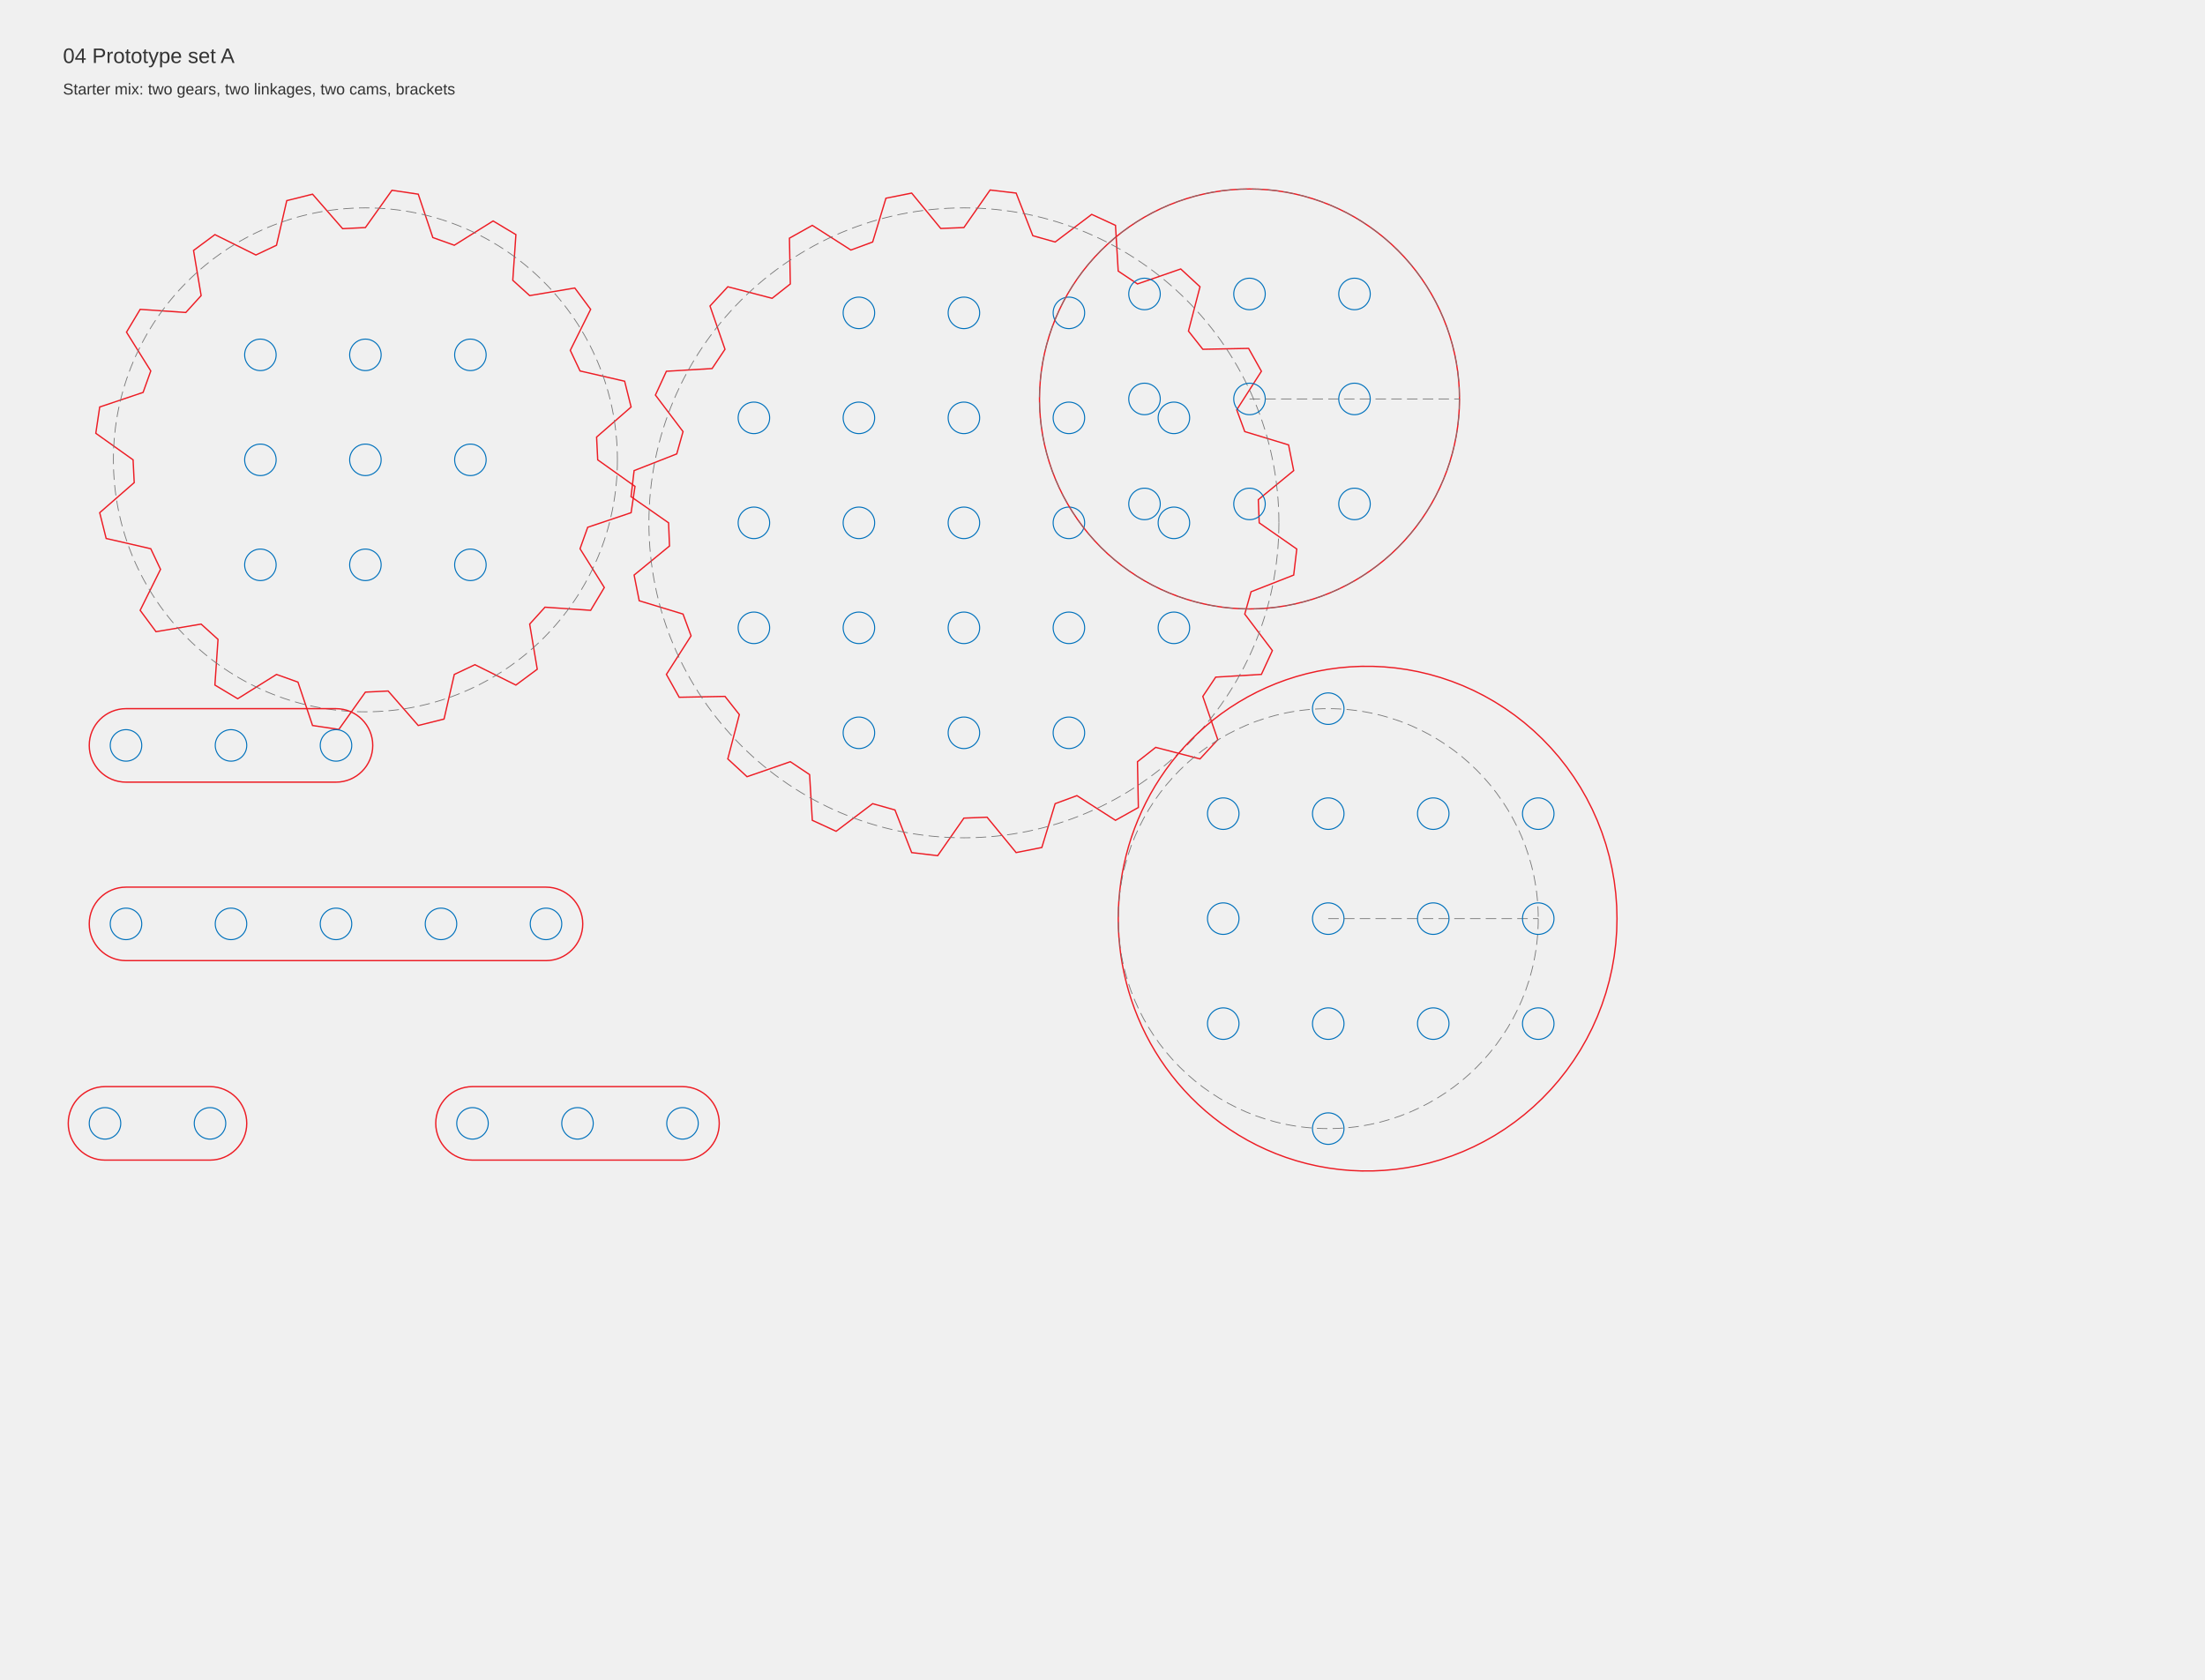
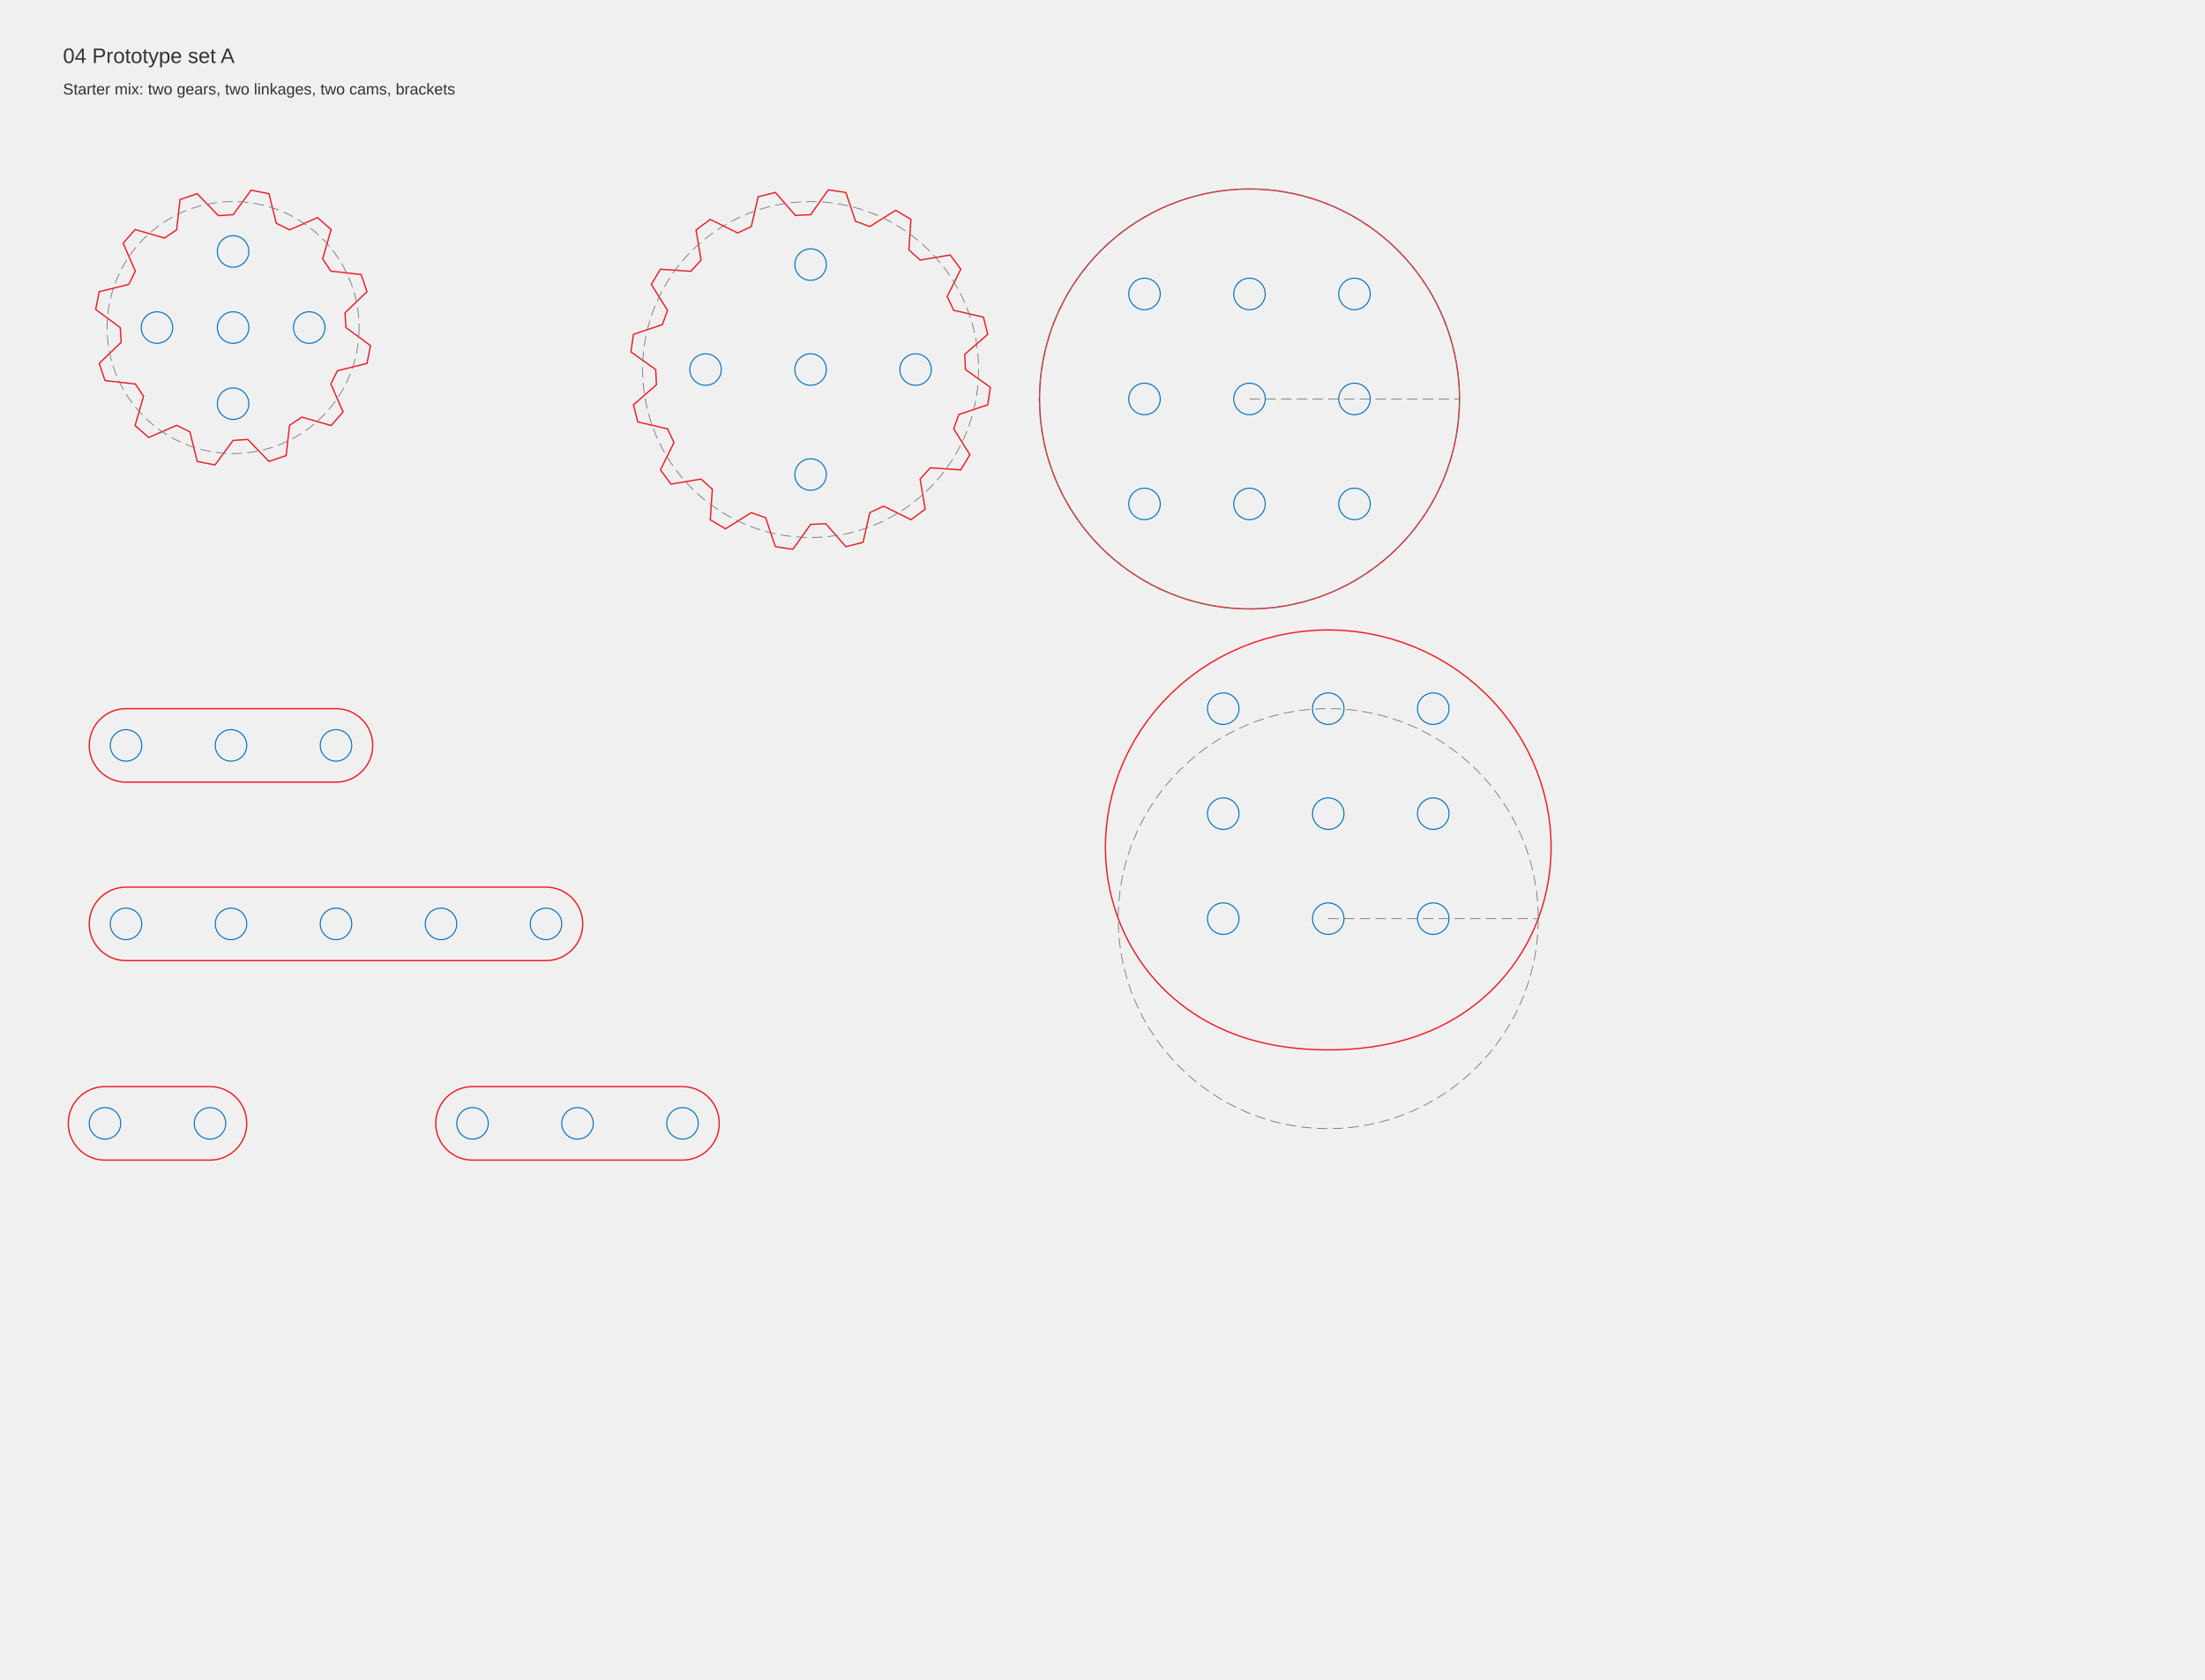
<svg xmlns="http://www.w3.org/2000/svg" version="1.1" width="420mm" height="320mm" viewBox="0 0 420 320" data-profile-key="motionsmith-ms4n" data-grid-pitch-mm="20" data-hole-diameter-mm="6">
  <defs>
    <style>
      .cut { fill: none; stroke: #ed1c24; stroke-width: 0.25; stroke-miterlimit: 10; }
      .drill { fill: none; stroke: #0071bc; stroke-width: 0.2; stroke-miterlimit: 10; }
      .score { fill: none; stroke: #777777; stroke-width: 0.15; stroke-dasharray: 2 1; }
      .label { fill: #333333; font-family: Arial, Helvetica, sans-serif; font-size: 4px; }
      .tiny { fill: #333333; font-family: Arial, Helvetica, sans-serif; font-size: 3px; }
      .paper { fill: #ffffff; stroke: none; }
    </style>
  </defs>
  <text x="12" y="12" class="label" text-anchor="start">04 Prototype set A</text>
  <text x="12" y="18" class="tiny" text-anchor="start">Starter mix: two gears, two linkages, two cams, brackets</text>
  <g transform="translate(10 28)">
-     <path d="M 103.85 59.6 L 110.952 64.658 L 110.209 69.667 L 101.945 72.445 L 100.482 76.534 L 105.107 83.924 L 102.504 88.267 L 93.806 87.672 L 90.889 90.889 L 92.335 99.487 L 88.267 102.504 L 80.459 98.625 L 76.534 100.482 L 74.579 108.978 L 69.667 110.209 L 63.937 103.637 L 59.6 103.85 L 54.542 110.952 L 49.533 110.209 L 46.755 101.945 L 42.666 100.482 L 35.276 105.107 L 30.933 102.504 L 31.528 93.806 L 28.311 90.889 L 19.713 92.335 L 16.696 88.267 L 20.575 80.459 L 18.718 76.534 L 10.222 74.579 L 8.991 69.667 L 15.563 63.937 L 15.35 59.6 L 8.248 54.542 L 8.991 49.533 L 17.255 46.755 L 18.718 42.666 L 14.093 35.276 L 16.696 30.933 L 25.394 31.528 L 28.311 28.311 L 26.865 19.713 L 30.933 16.696 L 38.741 20.575 L 42.666 18.718 L 44.621 10.222 L 49.533 8.991 L 55.263 15.563 L 59.6 15.35 L 64.658 8.248 L 69.667 8.991 L 72.445 17.255 L 76.534 18.718 L 83.924 14.093 L 88.267 16.696 L 87.672 25.394 L 90.889 28.311 L 99.487 26.865 L 102.504 30.933 L 98.625 38.741 L 100.482 42.666 L 108.978 44.621 L 110.209 49.533 L 103.637 55.263 Z" class="cut gear-outline" data-teeth="16" data-pitch-radius-mm="48" data-root-radius-mm="44.25" data-outer-radius-mm="51.6" />
+     <path d="M 55.9 34.4 L 60.574 37.846 L 59.9 41.233 L 54.263 42.628 L 53.02 45.15 L 55.345 50.471 L 53.068 53.068 L 47.488 51.457 L 45.15 53.02 L 44.503 58.79 L 41.233 59.9 L 37.206 55.716 L 34.4 55.9 L 30.954 60.574 L 27.567 59.9 L 26.172 54.263 L 23.65 53.02 L 18.329 55.345 L 15.732 53.068 L 17.343 47.488 L 15.78 45.15 L 10.01 44.503 L 8.9 41.233 L 13.084 37.206 L 12.9 34.4 L 8.226 30.954 L 8.9 27.567 L 14.537 26.172 L 15.78 23.65 L 13.455 18.329 L 15.732 15.732 L 21.312 17.343 L 23.65 15.78 L 24.297 10.01 L 27.567 8.9 L 31.594 13.084 L 34.4 12.9 L 37.846 8.226 L 41.233 8.9 L 42.628 14.537 L 45.15 15.78 L 50.471 13.455 L 53.068 15.732 L 51.457 21.312 L 53.02 23.65 L 58.79 24.297 L 59.9 27.567 L 55.716 31.594 Z" class="cut gear-outline" data-teeth="12" data-pitch-radius-mm="24" data-root-radius-mm="21.5" data-outer-radius-mm="26.4" data-attachment-hole-pattern="radial" />
  </g>
  <g transform="translate(10 28)">
-     <circle cx="59.6" cy="59.6" r="3" class="drill axle-hole" data-hole-role="axle" data-hole-diameter-mm="6" />
+     <circle cx="34.4" cy="34.4" r="3" class="drill axle-hole" data-hole-role="axle" data-hole-diameter-mm="6" />
  </g>
  <g transform="translate(10 28)">
-     <circle cx="59.6" cy="59.6" r="48" class="score pitch-circle" />
+     <circle cx="34.4" cy="34.4" r="24" class="score pitch-circle" />
  </g>
  <g transform="translate(10 28)">
-     <circle cx="59.6" cy="39.6" r="3" class="drill linkage-hole bracket-hole crank-hole handle-hole" data-hole-role="linkage-bracket-crank-handle" data-attachment-kinds="linkage bracket crank handle" data-hole-diameter-mm="6" data-hole-index="0" data-hole-x-offset-mm="0" data-hole-y-offset-mm="-20" data-hole-radius-mm="20" />
+     <circle cx="48.9" cy="34.4" r="3" class="drill linkage-hole bracket-hole crank-hole handle-hole" data-hole-role="linkage-bracket-crank-handle" data-attachment-kinds="linkage bracket crank handle" data-hole-diameter-mm="6" data-hole-index="0" data-hole-x-offset-mm="14.5" data-hole-y-offset-mm="0" data-hole-radius-mm="14.5" />
  </g>
  <g transform="translate(10 28)">
-     <circle cx="39.6" cy="59.6" r="3" class="drill linkage-hole bracket-hole crank-hole handle-hole" data-hole-role="linkage-bracket-crank-handle" data-attachment-kinds="linkage bracket crank handle" data-hole-diameter-mm="6" data-hole-index="1" data-hole-x-offset-mm="-20" data-hole-y-offset-mm="0" data-hole-radius-mm="20" />
+     <circle cx="34.4" cy="48.9" r="3" class="drill linkage-hole bracket-hole crank-hole handle-hole" data-hole-role="linkage-bracket-crank-handle" data-attachment-kinds="linkage bracket crank handle" data-hole-diameter-mm="6" data-hole-index="1" data-hole-x-offset-mm="0" data-hole-y-offset-mm="14.5" data-hole-radius-mm="14.5" />
  </g>
  <g transform="translate(10 28)">
-     <circle cx="79.6" cy="59.6" r="3" class="drill linkage-hole bracket-hole crank-hole handle-hole" data-hole-role="linkage-bracket-crank-handle" data-attachment-kinds="linkage bracket crank handle" data-hole-diameter-mm="6" data-hole-index="2" data-hole-x-offset-mm="20" data-hole-y-offset-mm="0" data-hole-radius-mm="20" />
+     <circle cx="19.9" cy="34.4" r="3" class="drill linkage-hole bracket-hole crank-hole handle-hole" data-hole-role="linkage-bracket-crank-handle" data-attachment-kinds="linkage bracket crank handle" data-hole-diameter-mm="6" data-hole-index="2" data-hole-x-offset-mm="-14.5" data-hole-y-offset-mm="0" data-hole-radius-mm="14.5" />
  </g>
  <g transform="translate(10 28)">
-     <circle cx="59.6" cy="79.6" r="3" class="drill linkage-hole bracket-hole crank-hole handle-hole" data-hole-role="linkage-bracket-crank-handle" data-attachment-kinds="linkage bracket crank handle" data-hole-diameter-mm="6" data-hole-index="3" data-hole-x-offset-mm="0" data-hole-y-offset-mm="20" data-hole-radius-mm="20" />
-   </g>
-   <g transform="translate(10 28)">
-     <circle cx="39.6" cy="39.6" r="3" class="drill linkage-hole bracket-hole crank-hole handle-hole" data-hole-role="linkage-bracket-crank-handle" data-attachment-kinds="linkage bracket crank handle" data-hole-diameter-mm="6" data-hole-index="4" data-hole-x-offset-mm="-20" data-hole-y-offset-mm="-20" data-hole-radius-mm="28.284" />
-   </g>
-   <g transform="translate(10 28)">
-     <circle cx="79.6" cy="39.6" r="3" class="drill linkage-hole bracket-hole crank-hole handle-hole" data-hole-role="linkage-bracket-crank-handle" data-attachment-kinds="linkage bracket crank handle" data-hole-diameter-mm="6" data-hole-index="5" data-hole-x-offset-mm="20" data-hole-y-offset-mm="-20" data-hole-radius-mm="28.284" />
-   </g>
-   <g transform="translate(10 28)">
-     <circle cx="39.6" cy="79.6" r="3" class="drill linkage-hole bracket-hole crank-hole handle-hole" data-hole-role="linkage-bracket-crank-handle" data-attachment-kinds="linkage bracket crank handle" data-hole-diameter-mm="6" data-hole-index="6" data-hole-x-offset-mm="-20" data-hole-y-offset-mm="20" data-hole-radius-mm="28.284" />
-   </g>
-   <g transform="translate(10 28)">
-     <circle cx="79.6" cy="79.6" r="3" class="drill linkage-hole bracket-hole crank-hole handle-hole" data-hole-role="linkage-bracket-crank-handle" data-attachment-kinds="linkage bracket crank handle" data-hole-diameter-mm="6" data-hole-index="7" data-hole-x-offset-mm="20" data-hole-y-offset-mm="20" data-hole-radius-mm="28.284" />
+     <circle cx="34.4" cy="19.9" r="3" class="drill linkage-hole bracket-hole crank-hole handle-hole" data-hole-role="linkage-bracket-crank-handle" data-attachment-kinds="linkage bracket crank handle" data-hole-diameter-mm="6" data-hole-index="3" data-hole-x-offset-mm="-0" data-hole-y-offset-mm="-14.5" data-hole-radius-mm="14.5" />
  </g>
  <g transform="translate(112 28)">
-     <path d="M 127.85 71.6 L 135.004 76.59 L 134.417 81.549 L 126.296 84.731 L 125.097 88.982 L 130.359 95.939 L 128.268 100.474 L 119.561 100.991 L 117.107 104.663 L 119.962 112.905 L 116.572 116.572 L 108.131 114.373 L 104.663 117.107 L 104.831 125.828 L 100.474 128.268 L 93.126 123.568 L 88.982 125.097 L 86.447 133.443 L 81.549 134.417 L 76.013 127.677 L 71.6 127.85 L 66.61 135.004 L 61.651 134.417 L 58.469 126.296 L 54.218 125.097 L 47.261 130.359 L 42.726 128.268 L 42.209 119.561 L 38.537 117.107 L 30.295 119.962 L 26.628 116.572 L 28.827 108.131 L 26.093 104.663 L 17.372 104.831 L 14.932 100.474 L 19.632 93.126 L 18.103 88.982 L 9.757 86.447 L 8.783 81.549 L 15.523 76.013 L 15.35 71.6 L 8.196 66.61 L 8.783 61.651 L 16.904 58.469 L 18.103 54.218 L 12.841 47.261 L 14.932 42.726 L 23.639 42.209 L 26.093 38.537 L 23.238 30.295 L 26.628 26.628 L 35.069 28.827 L 38.537 26.093 L 38.369 17.372 L 42.726 14.932 L 50.074 19.632 L 54.218 18.103 L 56.753 9.757 L 61.651 8.783 L 67.187 15.523 L 71.6 15.35 L 76.59 8.196 L 81.549 8.783 L 84.731 16.904 L 88.982 18.103 L 95.939 12.841 L 100.474 14.932 L 100.991 23.639 L 104.663 26.093 L 112.905 23.238 L 116.572 26.628 L 114.373 35.069 L 117.107 38.537 L 125.828 38.369 L 128.268 42.726 L 123.568 50.074 L 125.097 54.218 L 133.443 56.753 L 134.417 61.651 L 127.677 67.187 Z" class="cut gear-outline" data-teeth="20" data-pitch-radius-mm="60" data-root-radius-mm="56.25" data-outer-radius-mm="63.6" />
+     <path d="M 71.9 42.4 L 76.634 45.772 L 76.139 49.111 L 70.63 50.963 L 69.654 53.689 L 72.738 58.616 L 71.003 61.512 L 65.204 61.115 L 63.26 63.26 L 64.223 68.992 L 61.512 71.003 L 56.306 68.417 L 53.689 69.654 L 52.386 75.319 L 49.111 76.139 L 45.292 71.758 L 42.4 71.9 L 39.028 76.634 L 35.689 76.139 L 33.837 70.63 L 31.111 69.654 L 26.184 72.738 L 23.288 71.003 L 23.685 65.204 L 21.54 63.26 L 15.808 64.223 L 13.797 61.512 L 16.383 56.306 L 15.146 53.689 L 9.481 52.386 L 8.661 49.111 L 13.042 45.292 L 12.9 42.4 L 8.166 39.028 L 8.661 35.689 L 14.17 33.837 L 15.146 31.111 L 12.062 26.184 L 13.797 23.288 L 19.596 23.685 L 21.54 21.54 L 20.577 15.808 L 23.288 13.797 L 28.494 16.383 L 31.111 15.146 L 32.414 9.481 L 35.689 8.661 L 39.508 13.042 L 42.4 12.9 L 45.772 8.166 L 49.111 8.661 L 50.963 14.17 L 53.689 15.146 L 58.616 12.062 L 61.512 13.797 L 61.115 19.596 L 63.26 21.54 L 68.992 20.577 L 71.003 23.288 L 68.417 28.494 L 69.654 31.111 L 75.319 32.414 L 76.139 35.689 L 71.758 39.508 Z" class="cut gear-outline" data-teeth="16" data-pitch-radius-mm="32" data-root-radius-mm="29.5" data-outer-radius-mm="34.4" data-attachment-hole-pattern="grid" />
  </g>
  <g transform="translate(112 28)">
-     <circle cx="71.6" cy="71.6" r="3" class="drill axle-hole" data-hole-role="axle" data-hole-diameter-mm="6" />
+     <circle cx="42.4" cy="42.4" r="3" class="drill axle-hole" data-hole-role="axle" data-hole-diameter-mm="6" />
  </g>
  <g transform="translate(112 28)">
-     <circle cx="71.6" cy="71.6" r="60" class="score pitch-circle" />
+     <circle cx="42.4" cy="42.4" r="32" class="score pitch-circle" />
  </g>
  <g transform="translate(112 28)">
-     <circle cx="71.6" cy="51.6" r="3" class="drill linkage-hole bracket-hole crank-hole handle-hole" data-hole-role="linkage-bracket-crank-handle" data-attachment-kinds="linkage bracket crank handle" data-hole-diameter-mm="6" data-hole-index="0" data-hole-x-offset-mm="0" data-hole-y-offset-mm="-20" data-hole-radius-mm="20" />
+     <circle cx="42.4" cy="22.4" r="3" class="drill linkage-hole bracket-hole crank-hole handle-hole" data-hole-role="linkage-bracket-crank-handle" data-attachment-kinds="linkage bracket crank handle" data-hole-diameter-mm="6" data-hole-index="0" data-hole-x-offset-mm="0" data-hole-y-offset-mm="-20" data-hole-radius-mm="20" />
  </g>
  <g transform="translate(112 28)">
-     <circle cx="51.6" cy="71.6" r="3" class="drill linkage-hole bracket-hole crank-hole handle-hole" data-hole-role="linkage-bracket-crank-handle" data-attachment-kinds="linkage bracket crank handle" data-hole-diameter-mm="6" data-hole-index="1" data-hole-x-offset-mm="-20" data-hole-y-offset-mm="0" data-hole-radius-mm="20" />
+     <circle cx="22.4" cy="42.4" r="3" class="drill linkage-hole bracket-hole crank-hole handle-hole" data-hole-role="linkage-bracket-crank-handle" data-attachment-kinds="linkage bracket crank handle" data-hole-diameter-mm="6" data-hole-index="1" data-hole-x-offset-mm="-20" data-hole-y-offset-mm="0" data-hole-radius-mm="20" />
  </g>
  <g transform="translate(112 28)">
-     <circle cx="91.6" cy="71.6" r="3" class="drill linkage-hole bracket-hole crank-hole handle-hole" data-hole-role="linkage-bracket-crank-handle" data-attachment-kinds="linkage bracket crank handle" data-hole-diameter-mm="6" data-hole-index="2" data-hole-x-offset-mm="20" data-hole-y-offset-mm="0" data-hole-radius-mm="20" />
+     <circle cx="62.4" cy="42.4" r="3" class="drill linkage-hole bracket-hole crank-hole handle-hole" data-hole-role="linkage-bracket-crank-handle" data-attachment-kinds="linkage bracket crank handle" data-hole-diameter-mm="6" data-hole-index="2" data-hole-x-offset-mm="20" data-hole-y-offset-mm="0" data-hole-radius-mm="20" />
  </g>
  <g transform="translate(112 28)">
-     <circle cx="71.6" cy="91.6" r="3" class="drill linkage-hole bracket-hole crank-hole handle-hole" data-hole-role="linkage-bracket-crank-handle" data-attachment-kinds="linkage bracket crank handle" data-hole-diameter-mm="6" data-hole-index="3" data-hole-x-offset-mm="0" data-hole-y-offset-mm="20" data-hole-radius-mm="20" />
-   </g>
-   <g transform="translate(112 28)">
-     <circle cx="51.6" cy="51.6" r="3" class="drill linkage-hole bracket-hole crank-hole handle-hole" data-hole-role="linkage-bracket-crank-handle" data-attachment-kinds="linkage bracket crank handle" data-hole-diameter-mm="6" data-hole-index="4" data-hole-x-offset-mm="-20" data-hole-y-offset-mm="-20" data-hole-radius-mm="28.284" />
-   </g>
-   <g transform="translate(112 28)">
-     <circle cx="91.6" cy="51.6" r="3" class="drill linkage-hole bracket-hole crank-hole handle-hole" data-hole-role="linkage-bracket-crank-handle" data-attachment-kinds="linkage bracket crank handle" data-hole-diameter-mm="6" data-hole-index="5" data-hole-x-offset-mm="20" data-hole-y-offset-mm="-20" data-hole-radius-mm="28.284" />
-   </g>
-   <g transform="translate(112 28)">
-     <circle cx="51.6" cy="91.6" r="3" class="drill linkage-hole bracket-hole crank-hole handle-hole" data-hole-role="linkage-bracket-crank-handle" data-attachment-kinds="linkage bracket crank handle" data-hole-diameter-mm="6" data-hole-index="6" data-hole-x-offset-mm="-20" data-hole-y-offset-mm="20" data-hole-radius-mm="28.284" />
-   </g>
-   <g transform="translate(112 28)">
-     <circle cx="91.6" cy="91.6" r="3" class="drill linkage-hole bracket-hole crank-hole handle-hole" data-hole-role="linkage-bracket-crank-handle" data-attachment-kinds="linkage bracket crank handle" data-hole-diameter-mm="6" data-hole-index="7" data-hole-x-offset-mm="20" data-hole-y-offset-mm="20" data-hole-radius-mm="28.284" />
-   </g>
-   <g transform="translate(112 28)">
-     <circle cx="71.6" cy="31.6" r="3" class="drill linkage-hole bracket-hole crank-hole handle-hole" data-hole-role="linkage-bracket-crank-handle" data-attachment-kinds="linkage bracket crank handle" data-hole-diameter-mm="6" data-hole-index="8" data-hole-x-offset-mm="0" data-hole-y-offset-mm="-40" data-hole-radius-mm="40" />
-   </g>
-   <g transform="translate(112 28)">
-     <circle cx="31.6" cy="71.6" r="3" class="drill linkage-hole bracket-hole crank-hole handle-hole" data-hole-role="linkage-bracket-crank-handle" data-attachment-kinds="linkage bracket crank handle" data-hole-diameter-mm="6" data-hole-index="9" data-hole-x-offset-mm="-40" data-hole-y-offset-mm="0" data-hole-radius-mm="40" />
-   </g>
-   <g transform="translate(112 28)">
-     <circle cx="111.6" cy="71.6" r="3" class="drill linkage-hole bracket-hole crank-hole handle-hole" data-hole-role="linkage-bracket-crank-handle" data-attachment-kinds="linkage bracket crank handle" data-hole-diameter-mm="6" data-hole-index="10" data-hole-x-offset-mm="40" data-hole-y-offset-mm="0" data-hole-radius-mm="40" />
-   </g>
-   <g transform="translate(112 28)">
-     <circle cx="71.6" cy="111.6" r="3" class="drill linkage-hole bracket-hole crank-hole handle-hole" data-hole-role="linkage-bracket-crank-handle" data-attachment-kinds="linkage bracket crank handle" data-hole-diameter-mm="6" data-hole-index="11" data-hole-x-offset-mm="0" data-hole-y-offset-mm="40" data-hole-radius-mm="40" />
-   </g>
-   <g transform="translate(112 28)">
-     <circle cx="51.6" cy="31.6" r="3" class="drill linkage-hole bracket-hole crank-hole handle-hole" data-hole-role="linkage-bracket-crank-handle" data-attachment-kinds="linkage bracket crank handle" data-hole-diameter-mm="6" data-hole-index="12" data-hole-x-offset-mm="-20" data-hole-y-offset-mm="-40" data-hole-radius-mm="44.721" />
-   </g>
-   <g transform="translate(112 28)">
-     <circle cx="91.6" cy="31.6" r="3" class="drill linkage-hole bracket-hole crank-hole handle-hole" data-hole-role="linkage-bracket-crank-handle" data-attachment-kinds="linkage bracket crank handle" data-hole-diameter-mm="6" data-hole-index="13" data-hole-x-offset-mm="20" data-hole-y-offset-mm="-40" data-hole-radius-mm="44.721" />
-   </g>
-   <g transform="translate(112 28)">
-     <circle cx="31.6" cy="51.6" r="3" class="drill linkage-hole bracket-hole crank-hole handle-hole" data-hole-role="linkage-bracket-crank-handle" data-attachment-kinds="linkage bracket crank handle" data-hole-diameter-mm="6" data-hole-index="14" data-hole-x-offset-mm="-40" data-hole-y-offset-mm="-20" data-hole-radius-mm="44.721" />
-   </g>
-   <g transform="translate(112 28)">
-     <circle cx="111.6" cy="51.6" r="3" class="drill linkage-hole bracket-hole crank-hole handle-hole" data-hole-role="linkage-bracket-crank-handle" data-attachment-kinds="linkage bracket crank handle" data-hole-diameter-mm="6" data-hole-index="15" data-hole-x-offset-mm="40" data-hole-y-offset-mm="-20" data-hole-radius-mm="44.721" />
-   </g>
-   <g transform="translate(112 28)">
-     <circle cx="31.6" cy="91.6" r="3" class="drill linkage-hole bracket-hole crank-hole handle-hole" data-hole-role="linkage-bracket-crank-handle" data-attachment-kinds="linkage bracket crank handle" data-hole-diameter-mm="6" data-hole-index="16" data-hole-x-offset-mm="-40" data-hole-y-offset-mm="20" data-hole-radius-mm="44.721" />
-   </g>
-   <g transform="translate(112 28)">
-     <circle cx="111.6" cy="91.6" r="3" class="drill linkage-hole bracket-hole crank-hole handle-hole" data-hole-role="linkage-bracket-crank-handle" data-attachment-kinds="linkage bracket crank handle" data-hole-diameter-mm="6" data-hole-index="17" data-hole-x-offset-mm="40" data-hole-y-offset-mm="20" data-hole-radius-mm="44.721" />
-   </g>
-   <g transform="translate(112 28)">
-     <circle cx="51.6" cy="111.6" r="3" class="drill linkage-hole bracket-hole crank-hole handle-hole" data-hole-role="linkage-bracket-crank-handle" data-attachment-kinds="linkage bracket crank handle" data-hole-diameter-mm="6" data-hole-index="18" data-hole-x-offset-mm="-20" data-hole-y-offset-mm="40" data-hole-radius-mm="44.721" />
-   </g>
-   <g transform="translate(112 28)">
-     <circle cx="91.6" cy="111.6" r="3" class="drill linkage-hole bracket-hole crank-hole handle-hole" data-hole-role="linkage-bracket-crank-handle" data-attachment-kinds="linkage bracket crank handle" data-hole-diameter-mm="6" data-hole-index="19" data-hole-x-offset-mm="20" data-hole-y-offset-mm="40" data-hole-radius-mm="44.721" />
+     <circle cx="42.4" cy="62.4" r="3" class="drill linkage-hole bracket-hole crank-hole handle-hole" data-hole-role="linkage-bracket-crank-handle" data-attachment-kinds="linkage bracket crank handle" data-hole-diameter-mm="6" data-hole-index="3" data-hole-x-offset-mm="0" data-hole-y-offset-mm="20" data-hole-radius-mm="20" />
  </g>
  <g transform="translate(10 128)">
    <path d="M 14 7 L 54 7 A 7 7 0 0 1 54 21 L 14 21 A 7 7 0 0 1 14 7 Z" class="cut linkage-outline" data-cells="2" data-length-mm="40" data-pitch-mm="20" data-hole-count="3" />
  </g>
  <g transform="translate(10 128)">
    <circle cx="14" cy="14" r="3" class="drill linkage-hole bracket-hole" data-hole-role="linkage-bracket" data-hole-diameter-mm="6" data-hole-index="0" />
  </g>
  <g transform="translate(10 128)">
    <circle cx="34" cy="14" r="3" class="drill linkage-hole bracket-hole" data-hole-role="linkage-bracket" data-hole-diameter-mm="6" data-hole-index="1" />
  </g>
  <g transform="translate(10 128)">
    <circle cx="54" cy="14" r="3" class="drill linkage-hole bracket-hole" data-hole-role="linkage-bracket" data-hole-diameter-mm="6" data-hole-index="2" />
  </g>
  <g transform="translate(10 162)">
    <path d="M 14 7 L 94 7 A 7 7 0 0 1 94 21 L 14 21 A 7 7 0 0 1 14 7 Z" class="cut linkage-outline" data-cells="4" data-length-mm="80" data-pitch-mm="20" data-hole-count="5" />
  </g>
  <g transform="translate(10 162)">
    <circle cx="14" cy="14" r="3" class="drill linkage-hole bracket-hole" data-hole-role="linkage-bracket" data-hole-diameter-mm="6" data-hole-index="0" />
  </g>
  <g transform="translate(10 162)">
    <circle cx="34" cy="14" r="3" class="drill linkage-hole bracket-hole" data-hole-role="linkage-bracket" data-hole-diameter-mm="6" data-hole-index="1" />
  </g>
  <g transform="translate(10 162)">
    <circle cx="54" cy="14" r="3" class="drill linkage-hole bracket-hole" data-hole-role="linkage-bracket" data-hole-diameter-mm="6" data-hole-index="2" />
  </g>
  <g transform="translate(10 162)">
    <circle cx="74" cy="14" r="3" class="drill linkage-hole bracket-hole" data-hole-role="linkage-bracket" data-hole-diameter-mm="6" data-hole-index="3" />
  </g>
  <g transform="translate(10 162)">
    <circle cx="94" cy="14" r="3" class="drill linkage-hole bracket-hole" data-hole-role="linkage-bracket" data-hole-diameter-mm="6" data-hole-index="4" />
  </g>
  <g transform="translate(190 28)">
-     <path d="M 88 48 L 87.962 49.745 L 87.848 51.486 L 87.658 53.221 L 87.392 54.946 L 87.052 56.658 L 86.637 58.353 L 86.149 60.028 L 85.588 61.681 L 84.955 63.307 L 84.252 64.905 L 83.48 66.47 L 82.641 68 L 81.736 69.492 L 80.766 70.943 L 79.734 72.35 L 78.642 73.712 L 77.491 75.024 L 76.284 76.284 L 75.024 77.491 L 73.712 78.642 L 72.35 79.734 L 70.943 80.766 L 69.492 81.736 L 68 82.641 L 66.47 83.48 L 64.905 84.252 L 63.307 84.955 L 61.681 85.588 L 60.028 86.149 L 58.353 86.637 L 56.658 87.052 L 54.946 87.392 L 53.221 87.658 L 51.486 87.848 L 49.745 87.962 L 48 88 L 46.255 87.962 L 44.514 87.848 L 42.779 87.658 L 41.054 87.392 L 39.342 87.052 L 37.647 86.637 L 35.972 86.149 L 34.319 85.588 L 32.693 84.955 L 31.095 84.252 L 29.53 83.48 L 28 82.641 L 26.508 81.736 L 25.057 80.766 L 23.65 79.734 L 22.288 78.642 L 20.976 77.491 L 19.716 76.284 L 18.509 75.024 L 17.358 73.712 L 16.266 72.35 L 15.234 70.943 L 14.264 69.492 L 13.359 68 L 12.52 66.47 L 11.748 64.905 L 11.045 63.307 L 10.412 61.681 L 9.851 60.028 L 9.363 58.353 L 8.948 56.658 L 8.608 54.946 L 8.342 53.221 L 8.152 51.486 L 8.038 49.745 L 8 48 L 8.038 46.255 L 8.152 44.514 L 8.342 42.779 L 8.608 41.054 L 8.948 39.342 L 9.363 37.647 L 9.851 35.972 L 10.412 34.319 L 11.045 32.693 L 11.748 31.095 L 12.52 29.53 L 13.359 28 L 14.264 26.508 L 15.234 25.057 L 16.266 23.65 L 17.358 22.288 L 18.509 20.976 L 19.716 19.716 L 20.976 18.509 L 22.288 17.358 L 23.65 16.266 L 25.057 15.234 L 26.508 14.264 L 28 13.359 L 29.53 12.52 L 31.095 11.748 L 32.693 11.045 L 34.319 10.412 L 35.972 9.851 L 37.647 9.363 L 39.342 8.948 L 41.054 8.608 L 42.779 8.342 L 44.514 8.152 L 46.255 8.038 L 48 8 L 49.745 8.038 L 51.486 8.152 L 53.221 8.342 L 54.946 8.608 L 56.658 8.948 L 58.353 9.363 L 60.028 9.851 L 61.681 10.412 L 63.307 11.045 L 64.905 11.748 L 66.47 12.52 L 68 13.359 L 69.492 14.264 L 70.943 15.234 L 72.35 16.266 L 73.712 17.358 L 75.024 18.509 L 76.284 19.716 L 77.491 20.976 L 78.642 22.288 L 79.734 23.65 L 80.766 25.057 L 81.736 26.508 L 82.641 28 L 83.48 29.53 L 84.252 31.095 L 84.955 32.693 L 85.588 34.319 L 86.149 35.972 L 86.637 37.647 L 87.052 39.342 L 87.392 41.054 L 87.658 42.779 L 87.848 44.514 L 87.962 46.255 Z" class="cut cam-outline" data-cam-key="circle" data-base-radius-mm="40" data-eccentricity-mm="0" />
+     <path d="M 48 8 L 49.745 8.038 L 51.486 8.152 L 53.221 8.342 L 54.946 8.608 L 56.658 8.948 L 58.353 9.363 L 60.028 9.851 L 61.681 10.412 L 63.307 11.045 L 64.905 11.748 L 66.47 12.52 L 68 13.359 L 69.492 14.264 L 70.943 15.234 L 72.35 16.266 L 73.712 17.358 L 75.024 18.509 L 76.284 19.716 L 77.491 20.976 L 78.642 22.288 L 79.734 23.65 L 80.766 25.057 L 81.736 26.508 L 82.641 28 L 83.48 29.53 L 84.252 31.095 L 84.955 32.693 L 85.588 34.319 L 86.149 35.972 L 86.637 37.647 L 87.052 39.342 L 87.392 41.054 L 87.658 42.779 L 87.848 44.514 L 87.962 46.255 L 88 48 L 87.962 49.745 L 87.848 51.486 L 87.658 53.221 L 87.392 54.946 L 87.052 56.658 L 86.637 58.353 L 86.149 60.028 L 85.588 61.681 L 84.955 63.307 L 84.252 64.905 L 83.48 66.47 L 82.641 68 L 81.736 69.492 L 80.766 70.943 L 79.734 72.35 L 78.642 73.712 L 77.491 75.024 L 76.284 76.284 L 75.024 77.491 L 73.712 78.642 L 72.35 79.734 L 70.943 80.766 L 69.492 81.736 L 68 82.641 L 66.47 83.48 L 64.905 84.252 L 63.307 84.955 L 61.681 85.588 L 60.028 86.149 L 58.353 86.637 L 56.658 87.052 L 54.946 87.392 L 53.221 87.658 L 51.486 87.848 L 49.745 87.962 L 48 88 L 46.255 87.962 L 44.514 87.848 L 42.779 87.658 L 41.054 87.392 L 39.342 87.052 L 37.647 86.637 L 35.972 86.149 L 34.319 85.588 L 32.693 84.955 L 31.095 84.252 L 29.53 83.48 L 28 82.641 L 26.508 81.736 L 25.057 80.766 L 23.65 79.734 L 22.288 78.642 L 20.976 77.491 L 19.716 76.284 L 18.509 75.024 L 17.358 73.712 L 16.266 72.35 L 15.234 70.943 L 14.264 69.492 L 13.359 68 L 12.52 66.47 L 11.748 64.905 L 11.045 63.307 L 10.412 61.681 L 9.851 60.028 L 9.363 58.353 L 8.948 56.658 L 8.608 54.946 L 8.342 53.221 L 8.152 51.486 L 8.038 49.745 L 8 48 L 8.038 46.255 L 8.152 44.514 L 8.342 42.779 L 8.608 41.054 L 8.948 39.342 L 9.363 37.647 L 9.851 35.972 L 10.412 34.319 L 11.045 32.693 L 11.748 31.095 L 12.52 29.53 L 13.359 28 L 14.264 26.508 L 15.234 25.057 L 16.266 23.65 L 17.358 22.288 L 18.509 20.976 L 19.716 19.716 L 20.976 18.509 L 22.288 17.358 L 23.65 16.266 L 25.057 15.234 L 26.508 14.264 L 28 13.359 L 29.53 12.52 L 31.095 11.748 L 32.693 11.045 L 34.319 10.412 L 35.972 9.851 L 37.647 9.363 L 39.342 8.948 L 41.054 8.608 L 42.779 8.342 L 44.514 8.152 L 46.255 8.038 Z" class="cut cam-outline" data-cam-key="circle" data-base-radius-mm="40" data-eccentricity-mm="0" data-cam-lobes="1" data-profile-harmonic="0" data-rise-deg="45" data-high-dwell-deg="270" data-return-deg="45" data-physical-cam-preset="circle" data-profile-source="automataii.domain.mechanisms.cam.profile.build_pear_cam_profile_from_params" data-profile-sample-count="144" />
  </g>
  <g transform="translate(190 28)">
    <circle cx="48" cy="48" r="3" class="drill axle-hole" data-hole-role="axle" data-hole-diameter-mm="6" />
  </g>
  <g transform="translate(190 28)">
    <line x1="48" y1="48" x2="88" y2="48" class="score cam-base-radius" />
  </g>
  <g transform="translate(190 28)">
    <circle cx="48" cy="48" r="40" class="score cam-base-circle" />
  </g>
  <g transform="translate(190 28)">
    <circle cx="48" cy="28" r="3" class="drill linkage-hole bracket-hole crank-hole handle-hole" data-hole-role="linkage-bracket-crank-handle" data-attachment-kinds="linkage bracket crank handle" data-hole-diameter-mm="6" data-hole-index="0" data-hole-x-offset-mm="0" data-hole-y-offset-mm="-20" />
  </g>
  <g transform="translate(190 28)">
    <circle cx="28" cy="48" r="3" class="drill linkage-hole bracket-hole crank-hole handle-hole" data-hole-role="linkage-bracket-crank-handle" data-attachment-kinds="linkage bracket crank handle" data-hole-diameter-mm="6" data-hole-index="1" data-hole-x-offset-mm="-20" data-hole-y-offset-mm="0" />
  </g>
  <g transform="translate(190 28)">
    <circle cx="68" cy="48" r="3" class="drill linkage-hole bracket-hole crank-hole handle-hole" data-hole-role="linkage-bracket-crank-handle" data-attachment-kinds="linkage bracket crank handle" data-hole-diameter-mm="6" data-hole-index="2" data-hole-x-offset-mm="20" data-hole-y-offset-mm="0" />
  </g>
  <g transform="translate(190 28)">
    <circle cx="48" cy="68" r="3" class="drill linkage-hole bracket-hole crank-hole handle-hole" data-hole-role="linkage-bracket-crank-handle" data-attachment-kinds="linkage bracket crank handle" data-hole-diameter-mm="6" data-hole-index="3" data-hole-x-offset-mm="0" data-hole-y-offset-mm="20" />
  </g>
  <g transform="translate(190 28)">
    <circle cx="28" cy="28" r="3" class="drill linkage-hole bracket-hole crank-hole handle-hole" data-hole-role="linkage-bracket-crank-handle" data-attachment-kinds="linkage bracket crank handle" data-hole-diameter-mm="6" data-hole-index="4" data-hole-x-offset-mm="-20" data-hole-y-offset-mm="-20" />
  </g>
  <g transform="translate(190 28)">
    <circle cx="68" cy="28" r="3" class="drill linkage-hole bracket-hole crank-hole handle-hole" data-hole-role="linkage-bracket-crank-handle" data-attachment-kinds="linkage bracket crank handle" data-hole-diameter-mm="6" data-hole-index="5" data-hole-x-offset-mm="20" data-hole-y-offset-mm="-20" />
  </g>
  <g transform="translate(190 28)">
    <circle cx="28" cy="68" r="3" class="drill linkage-hole bracket-hole crank-hole handle-hole" data-hole-role="linkage-bracket-crank-handle" data-attachment-kinds="linkage bracket crank handle" data-hole-diameter-mm="6" data-hole-index="6" data-hole-x-offset-mm="-20" data-hole-y-offset-mm="20" />
  </g>
  <g transform="translate(190 28)">
    <circle cx="68" cy="68" r="3" class="drill linkage-hole bracket-hole crank-hole handle-hole" data-hole-role="linkage-bracket-crank-handle" data-attachment-kinds="linkage bracket crank handle" data-hole-diameter-mm="6" data-hole-index="7" data-hole-x-offset-mm="20" data-hole-y-offset-mm="20" />
  </g>
  <g transform="translate(190 112)">
-     <path d="M 118 63 L 117.941 65.399 L 117.762 67.791 L 117.466 70.171 L 117.052 72.531 L 116.523 74.866 L 115.879 77.169 L 115.123 79.434 L 114.258 81.656 L 113.286 83.829 L 112.21 85.947 L 111.034 88.005 L 109.761 89.998 L 108.396 91.92 L 106.942 93.769 L 105.405 95.538 L 103.788 97.225 L 102.098 98.826 L 100.338 100.338 L 98.514 101.756 L 96.631 103.08 L 94.696 104.307 L 92.712 105.434 L 90.687 106.46 L 88.625 107.384 L 86.532 108.205 L 84.414 108.922 L 82.276 109.536 L 80.123 110.046 L 77.962 110.452 L 75.796 110.756 L 73.632 110.959 L 71.474 111.061 L 69.328 111.064 L 67.197 110.97 L 65.086 110.782 L 63 110.5 L 60.942 110.128 L 58.917 109.668 L 56.928 109.123 L 54.978 108.496 L 53.07 107.789 L 51.209 107.006 L 49.395 106.151 L 47.631 105.225 L 45.921 104.233 L 44.265 103.177 L 42.666 102.061 L 41.125 100.889 L 39.643 99.662 L 38.223 98.386 L 36.863 97.062 L 35.566 95.694 L 34.333 94.285 L 33.162 92.838 L 32.056 91.355 L 31.014 89.839 L 30.036 88.294 L 29.123 86.721 L 28.274 85.123 L 27.489 83.502 L 26.768 81.861 L 26.111 80.202 L 25.517 78.526 L 24.987 76.836 L 24.52 75.133 L 24.116 73.419 L 23.775 71.696 L 23.495 69.966 L 23.279 68.229 L 23.124 66.489 L 23.031 64.745 L 23 63 L 23.031 61.255 L 23.124 59.511 L 23.279 57.771 L 23.495 56.034 L 23.775 54.304 L 24.116 52.581 L 24.52 50.867 L 24.987 49.164 L 25.517 47.474 L 26.111 45.798 L 26.768 44.139 L 27.489 42.498 L 28.274 40.877 L 29.123 39.279 L 30.036 37.706 L 31.014 36.161 L 32.056 34.645 L 33.162 33.162 L 34.333 31.715 L 35.566 30.306 L 36.863 28.938 L 38.223 27.614 L 39.643 26.338 L 41.125 25.111 L 42.666 23.939 L 44.265 22.823 L 45.921 21.767 L 47.631 20.775 L 49.395 19.849 L 51.209 18.994 L 53.07 18.211 L 54.978 17.504 L 56.928 16.877 L 58.917 16.332 L 60.942 15.872 L 63 15.5 L 65.086 15.218 L 67.197 15.03 L 69.328 14.936 L 71.474 14.939 L 73.632 15.041 L 75.796 15.244 L 77.962 15.548 L 80.123 15.954 L 82.276 16.464 L 84.414 17.078 L 86.532 17.795 L 88.625 18.616 L 90.687 19.54 L 92.712 20.566 L 94.696 21.693 L 96.631 22.92 L 98.514 24.244 L 100.338 25.662 L 102.098 27.174 L 103.788 28.775 L 105.405 30.462 L 106.942 32.231 L 108.396 34.08 L 109.761 36.002 L 111.034 37.995 L 112.21 40.053 L 113.286 42.171 L 114.258 44.344 L 115.123 46.566 L 115.879 48.831 L 116.523 51.134 L 117.052 53.469 L 117.466 55.829 L 117.762 58.209 L 117.941 60.601 Z" class="cut cam-outline" data-cam-key="eccentric" data-base-radius-mm="40" data-eccentricity-mm="15" />
+     <path d="M 63 8 L 65.398 8.067 L 67.789 8.266 L 70.162 8.598 L 72.511 9.06 L 74.827 9.651 L 77.103 10.368 L 79.33 11.208 L 81.502 12.167 L 83.611 13.242 L 85.65 14.427 L 87.614 15.718 L 89.495 17.109 L 91.289 18.595 L 92.991 20.169 L 94.595 21.825 L 96.098 23.556 L 97.495 25.355 L 98.784 27.216 L 99.963 29.13 L 101.028 31.091 L 101.979 33.091 L 102.814 35.122 L 103.533 37.178 L 104.136 39.25 L 104.624 41.332 L 104.998 43.416 L 105.258 45.496 L 105.409 47.565 L 105.451 49.615 L 105.387 51.642 L 105.221 53.64 L 104.957 55.602 L 104.599 57.523 L 104.15 59.4 L 103.616 61.227 L 103 63 L 102.308 64.716 L 101.545 66.372 L 100.717 67.965 L 99.827 69.494 L 98.882 70.955 L 97.887 72.348 L 96.847 73.672 L 95.767 74.926 L 94.652 76.111 L 93.507 77.226 L 92.337 78.272 L 91.146 79.25 L 89.938 80.162 L 88.718 81.008 L 87.49 81.792 L 86.256 82.514 L 85.02 83.177 L 83.784 83.784 L 82.552 84.337 L 81.325 84.839 L 80.106 85.293 L 78.895 85.701 L 77.695 86.066 L 76.505 86.391 L 75.326 86.679 L 74.159 86.931 L 73.004 87.152 L 71.86 87.342 L 70.726 87.505 L 69.603 87.642 L 68.488 87.755 L 67.381 87.845 L 66.28 87.913 L 65.184 87.962 L 64.091 87.99 L 63 88 L 61.909 87.99 L 60.816 87.962 L 59.72 87.913 L 58.619 87.845 L 57.512 87.755 L 56.397 87.642 L 55.274 87.505 L 54.14 87.342 L 52.996 87.152 L 51.841 86.931 L 50.674 86.679 L 49.495 86.391 L 48.305 86.066 L 47.105 85.701 L 45.894 85.293 L 44.675 84.839 L 43.448 84.337 L 42.216 83.784 L 40.98 83.177 L 39.744 82.514 L 38.51 81.792 L 37.282 81.008 L 36.062 80.162 L 34.854 79.25 L 33.663 78.272 L 32.493 77.226 L 31.348 76.111 L 30.233 74.926 L 29.153 73.672 L 28.113 72.348 L 27.118 70.955 L 26.173 69.494 L 25.283 67.965 L 24.455 66.372 L 23.692 64.716 L 23 63 L 22.384 61.227 L 21.85 59.4 L 21.401 57.523 L 21.043 55.602 L 20.779 53.64 L 20.613 51.642 L 20.549 49.615 L 20.591 47.565 L 20.742 45.496 L 21.002 43.416 L 21.376 41.332 L 21.864 39.25 L 22.467 37.178 L 23.186 35.122 L 24.021 33.091 L 24.972 31.091 L 26.037 29.13 L 27.216 27.216 L 28.505 25.355 L 29.902 23.556 L 31.405 21.825 L 33.009 20.169 L 34.711 18.595 L 36.505 17.109 L 38.386 15.718 L 40.35 14.427 L 42.389 13.242 L 44.498 12.167 L 46.67 11.208 L 48.897 10.368 L 51.173 9.651 L 53.489 9.06 L 55.838 8.598 L 58.211 8.266 L 60.602 8.067 Z" class="cut cam-outline" data-cam-key="eccentric" data-base-radius-mm="40" data-eccentricity-mm="15" data-cam-lobes="1" data-profile-harmonic="0" data-rise-deg="90" data-high-dwell-deg="60" data-return-deg="90" data-physical-cam-preset="eccentric" data-profile-source="automataii.domain.mechanisms.cam.profile.build_pear_cam_profile_from_params" data-profile-sample-count="144" />
  </g>
  <g transform="translate(190 112)">
    <circle cx="63" cy="63" r="3" class="drill axle-hole" data-hole-role="axle" data-hole-diameter-mm="6" />
  </g>
  <g transform="translate(190 112)">
    <line x1="63" y1="63" x2="103" y2="63" class="score cam-base-radius" />
  </g>
  <g transform="translate(190 112)">
    <circle cx="63" cy="63" r="40" class="score cam-base-circle" />
  </g>
  <g transform="translate(190 112)">
    <circle cx="63" cy="43" r="3" class="drill linkage-hole bracket-hole crank-hole handle-hole" data-hole-role="linkage-bracket-crank-handle" data-attachment-kinds="linkage bracket crank handle" data-hole-diameter-mm="6" data-hole-index="0" data-hole-x-offset-mm="0" data-hole-y-offset-mm="-20" />
  </g>
  <g transform="translate(190 112)">
    <circle cx="43" cy="63" r="3" class="drill linkage-hole bracket-hole crank-hole handle-hole" data-hole-role="linkage-bracket-crank-handle" data-attachment-kinds="linkage bracket crank handle" data-hole-diameter-mm="6" data-hole-index="1" data-hole-x-offset-mm="-20" data-hole-y-offset-mm="0" />
  </g>
  <g transform="translate(190 112)">
    <circle cx="83" cy="63" r="3" class="drill linkage-hole bracket-hole crank-hole handle-hole" data-hole-role="linkage-bracket-crank-handle" data-attachment-kinds="linkage bracket crank handle" data-hole-diameter-mm="6" data-hole-index="2" data-hole-x-offset-mm="20" data-hole-y-offset-mm="0" />
  </g>
  <g transform="translate(190 112)">
-     <circle cx="63" cy="83" r="3" class="drill linkage-hole bracket-hole crank-hole handle-hole" data-hole-role="linkage-bracket-crank-handle" data-attachment-kinds="linkage bracket crank handle" data-hole-diameter-mm="6" data-hole-index="3" data-hole-x-offset-mm="0" data-hole-y-offset-mm="20" />
+     <circle cx="43" cy="43" r="3" class="drill linkage-hole bracket-hole crank-hole handle-hole" data-hole-role="linkage-bracket-crank-handle" data-attachment-kinds="linkage bracket crank handle" data-hole-diameter-mm="6" data-hole-index="3" data-hole-x-offset-mm="-20" data-hole-y-offset-mm="-20" />
  </g>
  <g transform="translate(190 112)">
-     <circle cx="43" cy="43" r="3" class="drill linkage-hole bracket-hole crank-hole handle-hole" data-hole-role="linkage-bracket-crank-handle" data-attachment-kinds="linkage bracket crank handle" data-hole-diameter-mm="6" data-hole-index="4" data-hole-x-offset-mm="-20" data-hole-y-offset-mm="-20" />
+     <circle cx="83" cy="43" r="3" class="drill linkage-hole bracket-hole crank-hole handle-hole" data-hole-role="linkage-bracket-crank-handle" data-attachment-kinds="linkage bracket crank handle" data-hole-diameter-mm="6" data-hole-index="4" data-hole-x-offset-mm="20" data-hole-y-offset-mm="-20" />
  </g>
  <g transform="translate(190 112)">
-     <circle cx="83" cy="43" r="3" class="drill linkage-hole bracket-hole crank-hole handle-hole" data-hole-role="linkage-bracket-crank-handle" data-attachment-kinds="linkage bracket crank handle" data-hole-diameter-mm="6" data-hole-index="5" data-hole-x-offset-mm="20" data-hole-y-offset-mm="-20" />
+     <circle cx="63" cy="23" r="3" class="drill linkage-hole bracket-hole crank-hole handle-hole" data-hole-role="linkage-bracket-crank-handle" data-attachment-kinds="linkage bracket crank handle" data-hole-diameter-mm="6" data-hole-index="5" data-hole-x-offset-mm="0" data-hole-y-offset-mm="-40" />
  </g>
  <g transform="translate(190 112)">
-     <circle cx="43" cy="83" r="3" class="drill linkage-hole bracket-hole crank-hole handle-hole" data-hole-role="linkage-bracket-crank-handle" data-attachment-kinds="linkage bracket crank handle" data-hole-diameter-mm="6" data-hole-index="6" data-hole-x-offset-mm="-20" data-hole-y-offset-mm="20" />
+     <circle cx="43" cy="23" r="3" class="drill linkage-hole bracket-hole crank-hole handle-hole" data-hole-role="linkage-bracket-crank-handle" data-attachment-kinds="linkage bracket crank handle" data-hole-diameter-mm="6" data-hole-index="6" data-hole-x-offset-mm="-20" data-hole-y-offset-mm="-40" />
  </g>
  <g transform="translate(190 112)">
-     <circle cx="83" cy="83" r="3" class="drill linkage-hole bracket-hole crank-hole handle-hole" data-hole-role="linkage-bracket-crank-handle" data-attachment-kinds="linkage bracket crank handle" data-hole-diameter-mm="6" data-hole-index="7" data-hole-x-offset-mm="20" data-hole-y-offset-mm="20" />
-   </g>
-   <g transform="translate(190 112)">
-     <circle cx="63" cy="23" r="3" class="drill linkage-hole bracket-hole crank-hole handle-hole" data-hole-role="linkage-bracket-crank-handle" data-attachment-kinds="linkage bracket crank handle" data-hole-diameter-mm="6" data-hole-index="8" data-hole-x-offset-mm="0" data-hole-y-offset-mm="-40" />
-   </g>
-   <g transform="translate(190 112)">
-     <circle cx="103" cy="63" r="3" class="drill linkage-hole bracket-hole crank-hole handle-hole" data-hole-role="linkage-bracket-crank-handle" data-attachment-kinds="linkage bracket crank handle" data-hole-diameter-mm="6" data-hole-index="9" data-hole-x-offset-mm="40" data-hole-y-offset-mm="0" />
-   </g>
-   <g transform="translate(190 112)">
-     <circle cx="63" cy="103" r="3" class="drill linkage-hole bracket-hole crank-hole handle-hole" data-hole-role="linkage-bracket-crank-handle" data-attachment-kinds="linkage bracket crank handle" data-hole-diameter-mm="6" data-hole-index="10" data-hole-x-offset-mm="0" data-hole-y-offset-mm="40" />
-   </g>
-   <g transform="translate(190 112)">
-     <circle cx="103" cy="43" r="3" class="drill linkage-hole bracket-hole crank-hole handle-hole" data-hole-role="linkage-bracket-crank-handle" data-attachment-kinds="linkage bracket crank handle" data-hole-diameter-mm="6" data-hole-index="11" data-hole-x-offset-mm="40" data-hole-y-offset-mm="-20" />
-   </g>
-   <g transform="translate(190 112)">
-     <circle cx="103" cy="83" r="3" class="drill linkage-hole bracket-hole crank-hole handle-hole" data-hole-role="linkage-bracket-crank-handle" data-attachment-kinds="linkage bracket crank handle" data-hole-diameter-mm="6" data-hole-index="12" data-hole-x-offset-mm="40" data-hole-y-offset-mm="20" />
+     <circle cx="83" cy="23" r="3" class="drill linkage-hole bracket-hole crank-hole handle-hole" data-hole-role="linkage-bracket-crank-handle" data-attachment-kinds="linkage bracket crank handle" data-hole-diameter-mm="6" data-hole-index="7" data-hole-x-offset-mm="20" data-hole-y-offset-mm="-40" />
  </g>
  <g transform="translate(10 204)">
    <path d="M 10 3 L 30 3 A 7 7 0 0 1 30 17 L 10 17 A 7 7 0 0 1 10 3 Z" class="cut bracket-outline" data-bracket-key="2-hole-straight" data-pitch-mm="20" data-hole-count="2" />
  </g>
  <g transform="translate(10 204)">
    <circle cx="10" cy="10" r="3" class="drill bracket-hole linkage-hole" data-hole-role="bracket" data-hole-diameter-mm="6" data-hole-index="0" data-hole-x-mm="10" data-hole-y-mm="10" />
  </g>
  <g transform="translate(10 204)">
    <circle cx="30" cy="10" r="3" class="drill bracket-hole linkage-hole" data-hole-role="bracket" data-hole-diameter-mm="6" data-hole-index="1" data-hole-x-mm="30" data-hole-y-mm="10" />
  </g>
  <g transform="translate(80 204)">
    <path d="M 10 3 L 50 3 A 7 7 0 0 1 50 17 L 10 17 A 7 7 0 0 1 10 3 Z" class="cut bracket-outline" data-bracket-key="3-hole-straight" data-pitch-mm="20" data-hole-count="3" />
  </g>
  <g transform="translate(80 204)">
    <circle cx="10" cy="10" r="3" class="drill bracket-hole linkage-hole" data-hole-role="bracket" data-hole-diameter-mm="6" data-hole-index="0" data-hole-x-mm="10" data-hole-y-mm="10" />
  </g>
  <g transform="translate(80 204)">
    <circle cx="30" cy="10" r="3" class="drill bracket-hole linkage-hole" data-hole-role="bracket" data-hole-diameter-mm="6" data-hole-index="1" data-hole-x-mm="30" data-hole-y-mm="10" />
  </g>
  <g transform="translate(80 204)">
    <circle cx="50" cy="10" r="3" class="drill bracket-hole linkage-hole" data-hole-role="bracket" data-hole-diameter-mm="6" data-hole-index="2" data-hole-x-mm="50" data-hole-y-mm="10" />
  </g>
</svg>
